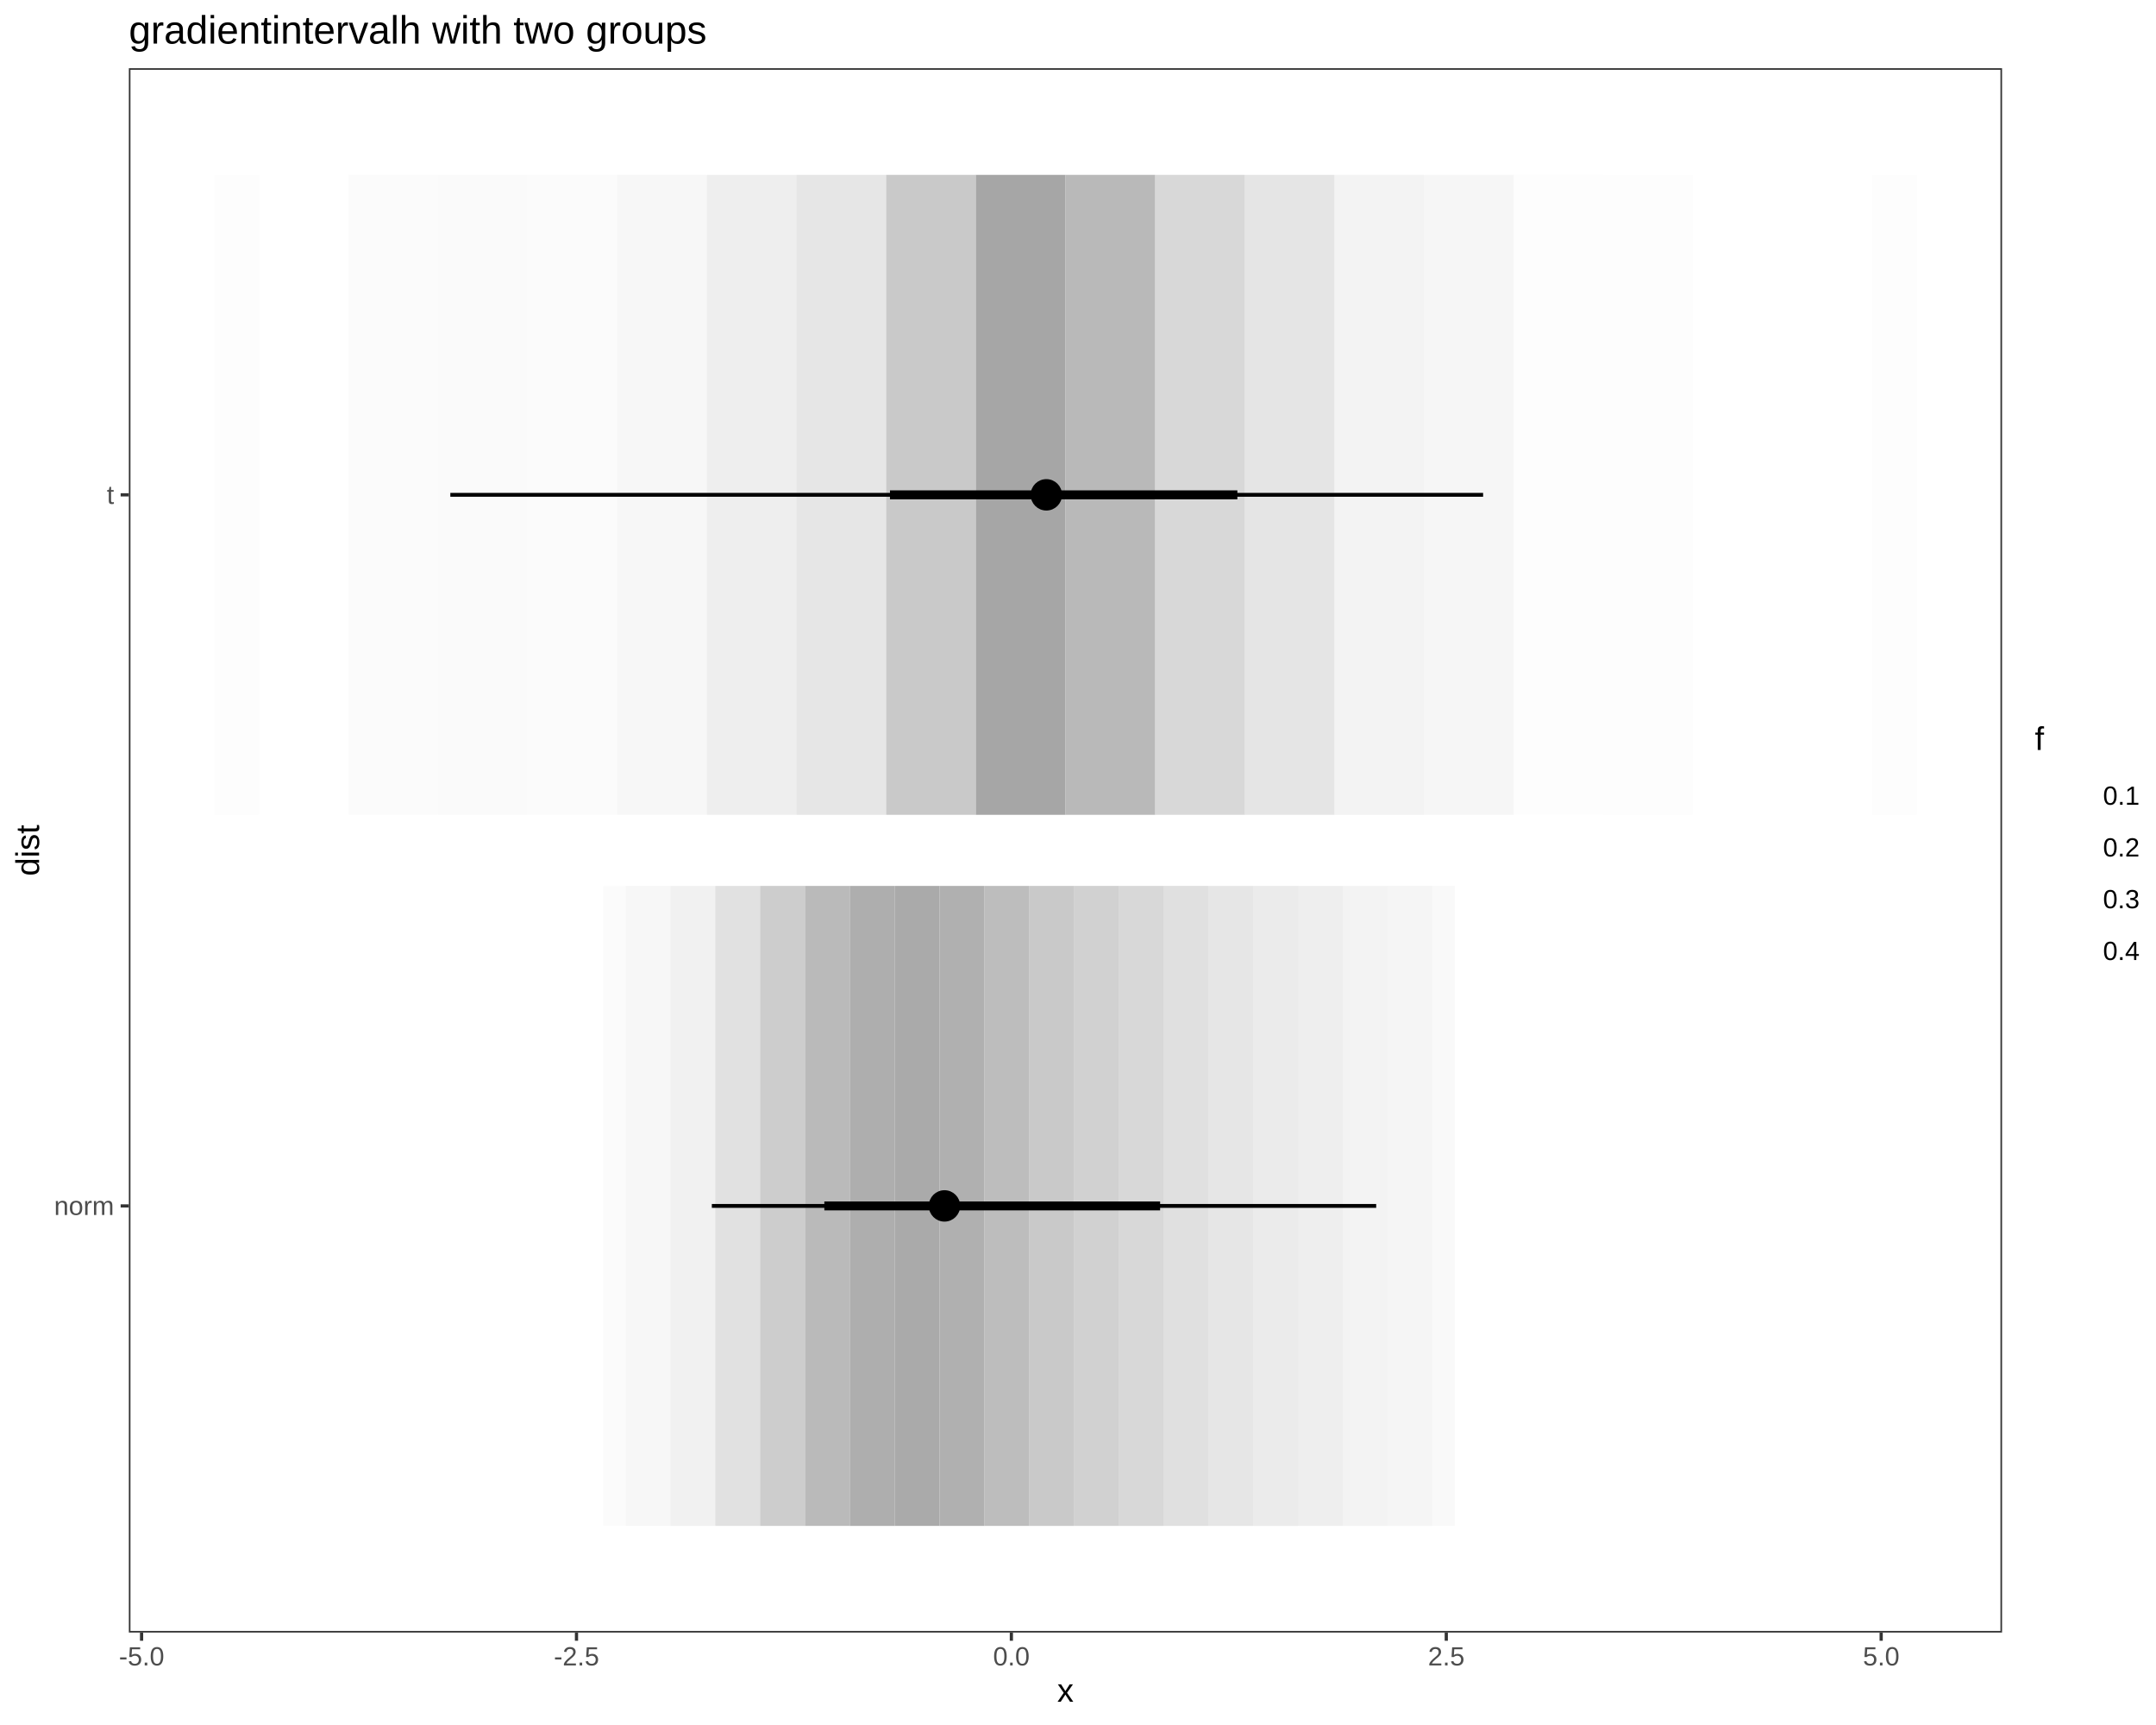
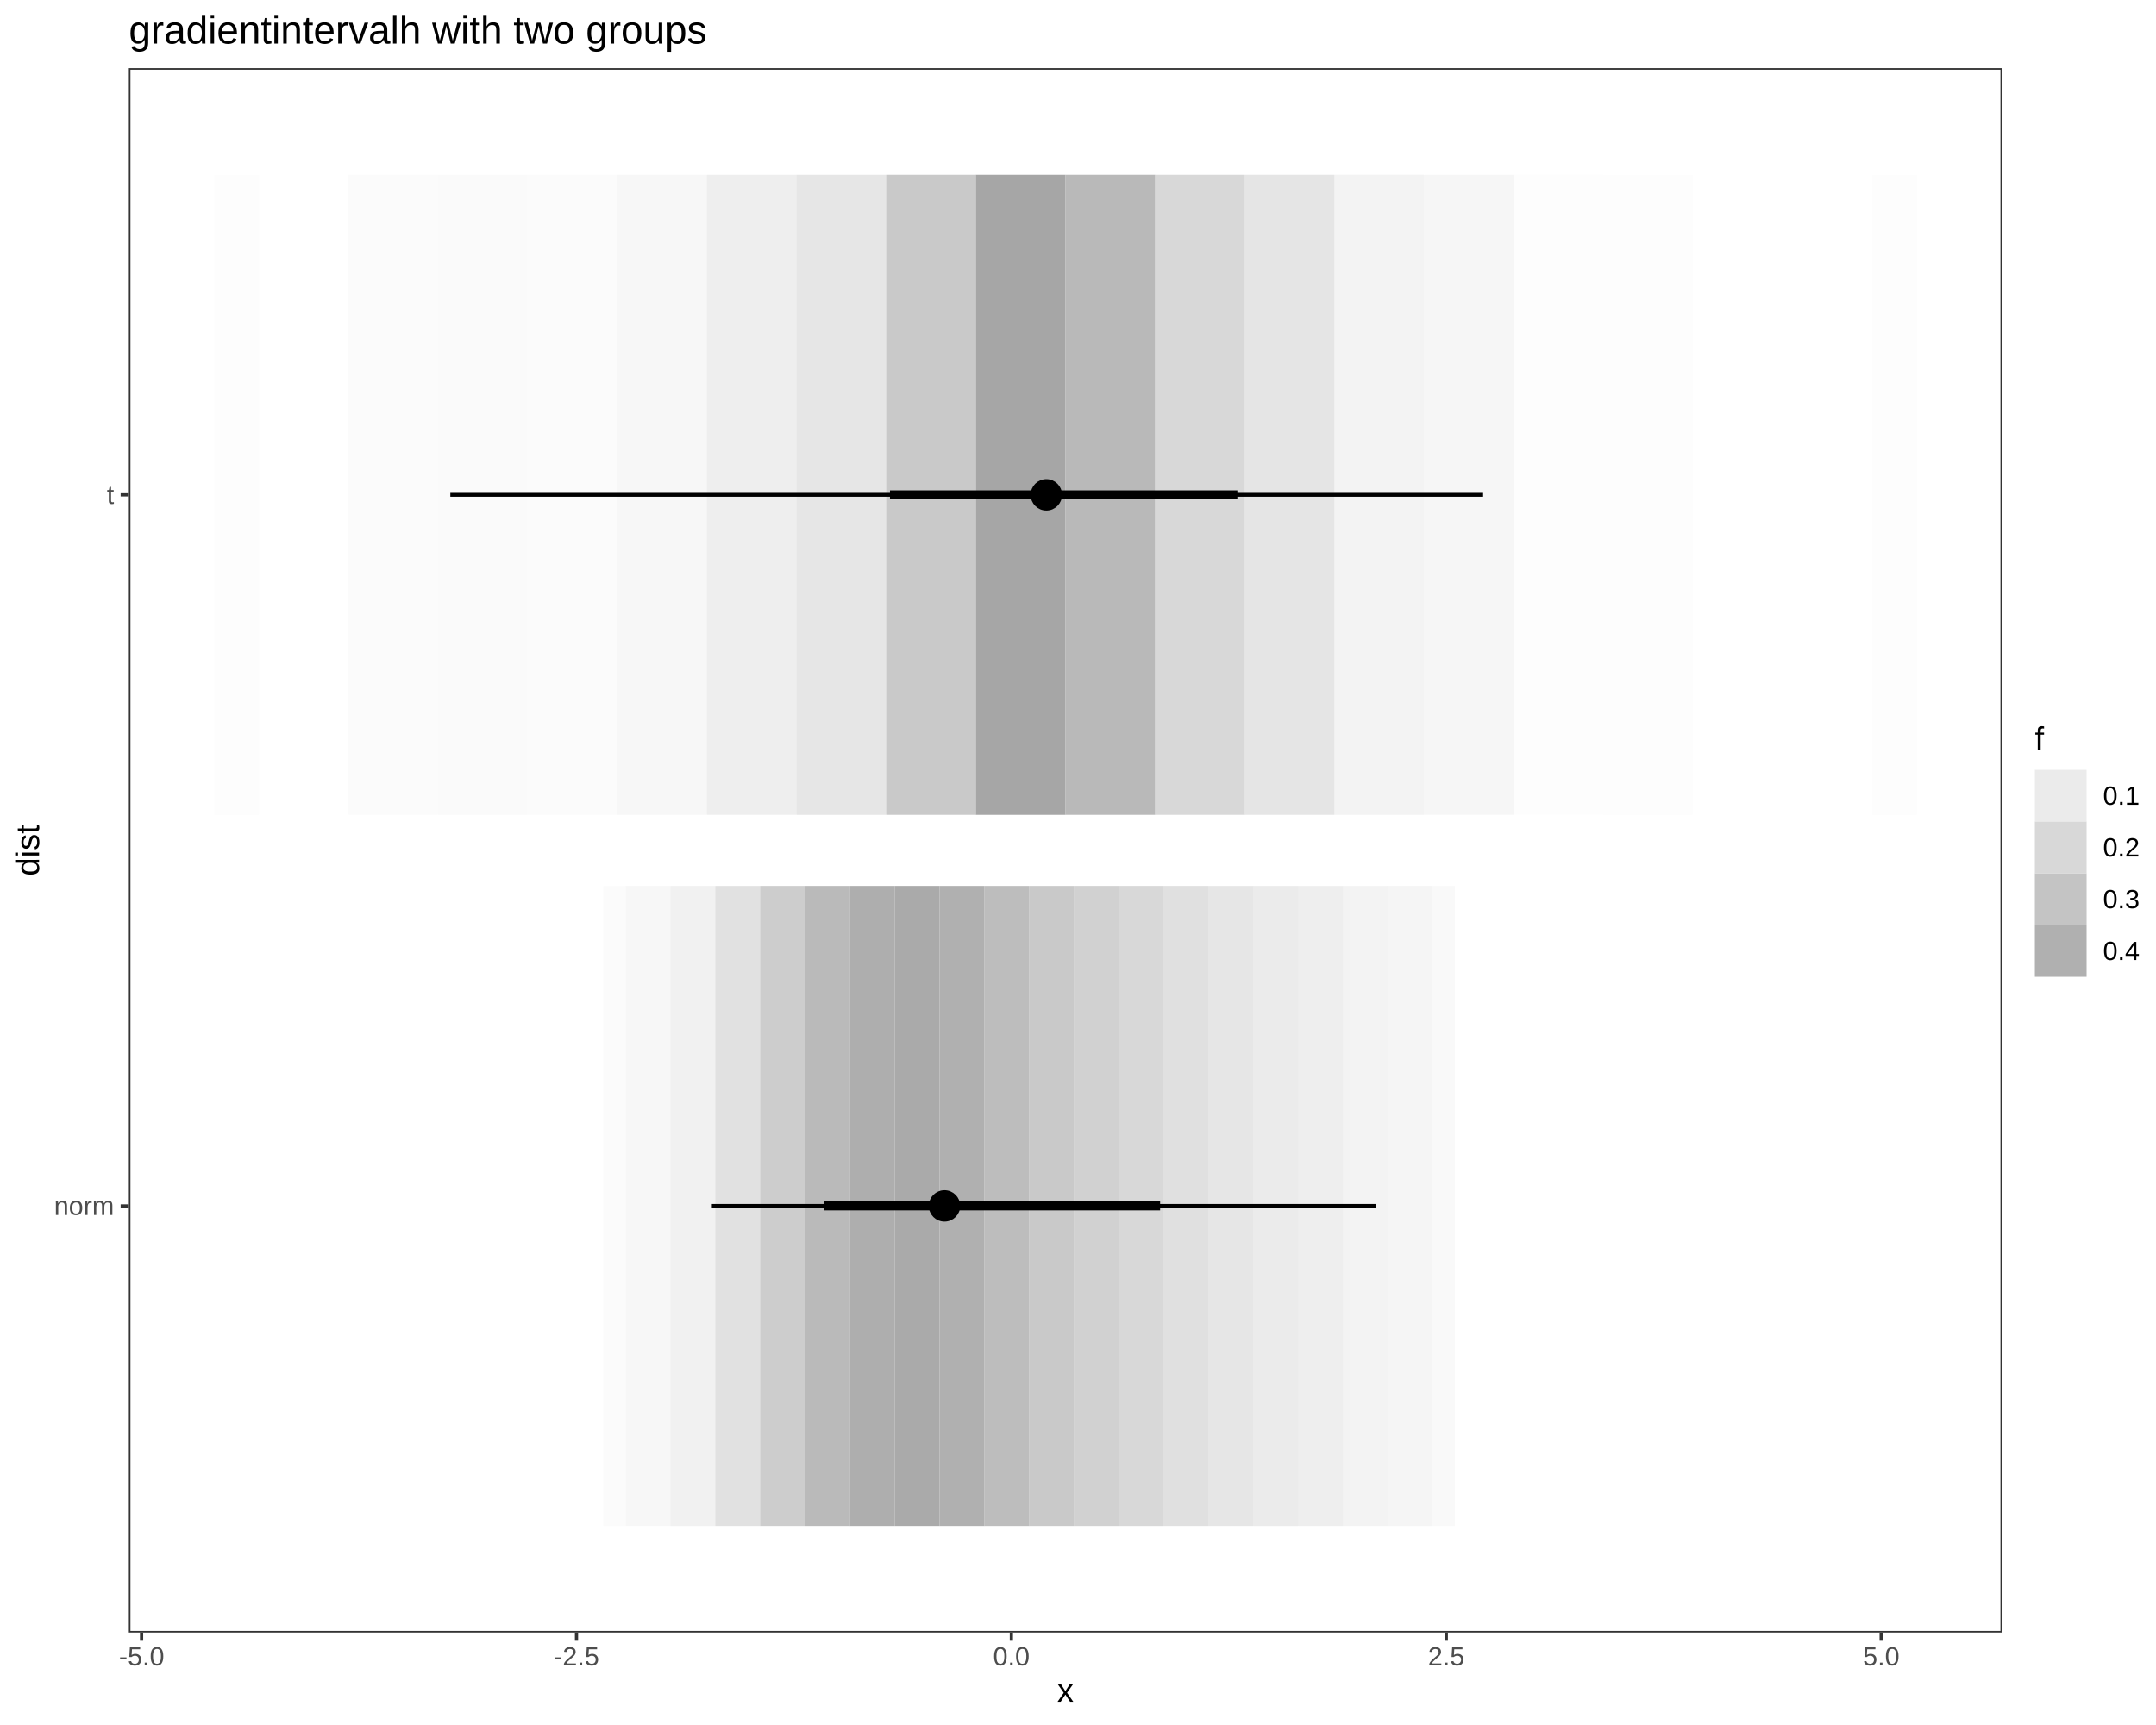
<svg xmlns="http://www.w3.org/2000/svg" viewBox="0 0 720.00 576.00">
  <defs>
    <style type="text/css">
    line, polyline, polygon, path, rect, circle {
      fill: none;
      stroke: #000000;
      stroke-linecap: round;
      stroke-linejoin: round;
      stroke-miterlimit: 10.00;
    }
  </style>
  </defs>
  <rect width="100%" height="100%" style="stroke: none; fill: #FFFFFF;" />
  <rect x="0.00" y="0.00" width="720.00" height="576.00" style="stroke-width: 1.07; stroke: #FFFFFF; fill: #FFFFFF;" />
  <defs>
    <clipPath id="cpNDMuMDN8NjY4LjU4fDU0NS4xM3wyMi43Nw==">
      <rect x="43.03" y="22.77" width="625.56" height="522.36" />
    </clipPath>
  </defs>
  <rect x="43.03" y="22.77" width="625.56" height="522.36" style="stroke-width: 1.07; stroke: none; fill: #FFFFFF;" clip-path="url(#cpNDMuMDN8NjY4LjU4fDU0NS4xM3wyMi43Nw==)" />
  <polygon points="201.48,295.82 208.97,295.82 208.97,509.52 201.48,509.52 " style="stroke-width: 2.13; stroke: none; fill: #A6A6A6; fill-opacity: 0.05;" clip-path="url(#cpNDMuMDN8NjY4LjU4fDU0NS4xM3wyMi43Nw==)" />
  <polygon points="208.97,295.82 216.45,295.82 223.93,295.82 223.93,509.52 216.45,509.52 208.97,509.52 " style="stroke-width: 2.13; stroke: none; fill: #A6A6A6; fill-opacity: 0.09;" clip-path="url(#cpNDMuMDN8NjY4LjU4fDU0NS4xM3wyMi43Nw==)" />
  <polygon points="223.93,295.82 231.41,295.82 238.90,295.82 238.90,509.52 231.41,509.52 223.93,509.52 " style="stroke-width: 2.13; stroke: none; fill: #A6A6A6; fill-opacity: 0.16;" clip-path="url(#cpNDMuMDN8NjY4LjU4fDU0NS4xM3wyMi43Nw==)" />
  <polygon points="238.90,295.82 246.38,295.82 253.86,295.82 253.86,509.52 246.38,509.52 238.90,509.52 " style="stroke-width: 2.13; stroke: none; fill: #A6A6A6; fill-opacity: 0.33;" clip-path="url(#cpNDMuMDN8NjY4LjU4fDU0NS4xM3wyMi43Nw==)" />
  <polygon points="253.86,295.82 261.35,295.82 268.83,295.82 268.83,509.52 261.35,509.52 253.86,509.52 " style="stroke-width: 2.13; stroke: none; fill: #A6A6A6; fill-opacity: 0.56;" clip-path="url(#cpNDMuMDN8NjY4LjU4fDU0NS4xM3wyMi43Nw==)" />
  <polygon points="268.83,295.82 276.31,295.82 283.79,295.82 283.79,509.52 276.31,509.52 268.83,509.52 " style="stroke-width: 2.13; stroke: none; fill: #A6A6A6; fill-opacity: 0.77;" clip-path="url(#cpNDMuMDN8NjY4LjU4fDU0NS4xM3wyMi43Nw==)" />
  <polygon points="283.79,295.82 291.28,295.82 298.76,295.82 298.76,509.52 291.28,509.52 283.79,509.52 " style="stroke-width: 2.13; stroke: none; fill: #A6A6A6; fill-opacity: 0.91;" clip-path="url(#cpNDMuMDN8NjY4LjU4fDU0NS4xM3wyMi43Nw==)" />
  <polygon points="298.76,295.82 306.24,295.82 313.73,295.82 313.73,509.52 306.24,509.52 298.76,509.52 " style="stroke-width: 2.13; stroke: none; fill: #A6A6A6; fill-opacity: 0.95;" clip-path="url(#cpNDMuMDN8NjY4LjU4fDU0NS4xM3wyMi43Nw==)" />
  <polygon points="313.73,295.82 321.21,295.82 328.69,295.82 328.69,509.52 321.21,509.52 313.73,509.52 " style="stroke-width: 2.13; stroke: none; fill: #A6A6A6; fill-opacity: 0.88;" clip-path="url(#cpNDMuMDN8NjY4LjU4fDU0NS4xM3wyMi43Nw==)" />
  <polygon points="328.69,295.82 336.18,295.82 343.66,295.82 343.66,509.52 336.18,509.52 328.69,509.52 " style="stroke-width: 2.13; stroke: none; fill: #A6A6A6; fill-opacity: 0.74;" clip-path="url(#cpNDMuMDN8NjY4LjU4fDU0NS4xM3wyMi43Nw==)" />
  <polygon points="343.66,295.82 351.14,295.82 358.62,295.82 358.62,509.52 351.14,509.52 343.66,509.52 " style="stroke-width: 2.13; stroke: none; fill: #A6A6A6; fill-opacity: 0.60;" clip-path="url(#cpNDMuMDN8NjY4LjU4fDU0NS4xM3wyMi43Nw==)" />
  <polygon points="358.62,295.82 366.11,295.82 373.59,295.82 373.59,509.52 366.11,509.52 358.62,509.52 " style="stroke-width: 2.13; stroke: none; fill: #A6A6A6; fill-opacity: 0.51;" clip-path="url(#cpNDMuMDN8NjY4LjU4fDU0NS4xM3wyMi43Nw==)" />
  <polygon points="373.59,295.82 381.07,295.82 388.56,295.82 388.56,509.52 381.07,509.52 373.59,509.52 " style="stroke-width: 2.13; stroke: none; fill: #A6A6A6; fill-opacity: 0.43;" clip-path="url(#cpNDMuMDN8NjY4LjU4fDU0NS4xM3wyMi43Nw==)" />
  <polygon points="388.56,295.82 396.04,295.82 403.52,295.82 403.52,509.52 396.04,509.52 388.56,509.52 " style="stroke-width: 2.13; stroke: none; fill: #A6A6A6; fill-opacity: 0.35;" clip-path="url(#cpNDMuMDN8NjY4LjU4fDU0NS4xM3wyMi43Nw==)" />
  <polygon points="403.52,295.82 411.01,295.82 418.49,295.82 418.49,509.52 411.01,509.52 403.52,509.52 " style="stroke-width: 2.13; stroke: none; fill: #A6A6A6; fill-opacity: 0.28;" clip-path="url(#cpNDMuMDN8NjY4LjU4fDU0NS4xM3wyMi43Nw==)" />
  <polygon points="418.49,295.82 425.97,295.82 433.45,295.82 433.45,509.52 425.97,509.52 418.49,509.52 " style="stroke-width: 2.13; stroke: none; fill: #A6A6A6; fill-opacity: 0.23;" clip-path="url(#cpNDMuMDN8NjY4LjU4fDU0NS4xM3wyMi43Nw==)" />
  <polygon points="433.45,295.82 440.94,295.82 448.42,295.82 448.42,509.52 440.94,509.52 433.45,509.52 " style="stroke-width: 2.13; stroke: none; fill: #A6A6A6; fill-opacity: 0.18;" clip-path="url(#cpNDMuMDN8NjY4LjU4fDU0NS4xM3wyMi43Nw==)" />
  <polygon points="448.42,295.82 455.90,295.82 463.39,295.82 463.39,509.52 455.90,509.52 448.42,509.52 " style="stroke-width: 2.13; stroke: none; fill: #A6A6A6; fill-opacity: 0.14;" clip-path="url(#cpNDMuMDN8NjY4LjU4fDU0NS4xM3wyMi43Nw==)" />
  <polygon points="463.39,295.82 470.87,295.82 478.35,295.82 478.35,509.52 470.87,509.52 463.39,509.52 " style="stroke-width: 2.13; stroke: none; fill: #A6A6A6; fill-opacity: 0.11;" clip-path="url(#cpNDMuMDN8NjY4LjU4fDU0NS4xM3wyMi43Nw==)" />
  <polygon points="478.35,295.82 485.84,295.82 485.84,509.52 478.35,509.52 " style="stroke-width: 2.13; stroke: none; fill: #A6A6A6; fill-opacity: 0.07;" clip-path="url(#cpNDMuMDN8NjY4LjU4fDU0NS4xM3wyMi43Nw==)" />
  <polygon points="71.46,58.39 86.43,58.39 86.43,272.08 71.46,272.08 " style="stroke-width: 2.13; stroke: none; fill: #A6A6A6; fill-opacity: 0.02;" clip-path="url(#cpNDMuMDN8NjY4LjU4fDU0NS4xM3wyMi43Nw==)" />
  <polygon points="86.43,58.39 101.39,58.39 116.36,58.39 116.36,272.08 101.39,272.08 86.43,272.08 " style="stroke-width: 2.13; stroke: none; fill: #A6A6A6; fill-opacity: 0.00;" clip-path="url(#cpNDMuMDN8NjY4LjU4fDU0NS4xM3wyMi43Nw==)" />
  <polygon points="116.36,58.39 131.32,58.39 146.29,58.39 146.29,272.08 131.32,272.08 116.36,272.08 " style="stroke-width: 2.13; stroke: none; fill: #A6A6A6; fill-opacity: 0.05;" clip-path="url(#cpNDMuMDN8NjY4LjU4fDU0NS4xM3wyMi43Nw==)" />
  <polygon points="146.29,58.39 161.25,58.39 176.22,58.39 176.22,272.08 161.25,272.08 146.29,272.08 " style="stroke-width: 2.13; stroke: none; fill: #A6A6A6; fill-opacity: 0.06;" clip-path="url(#cpNDMuMDN8NjY4LjU4fDU0NS4xM3wyMi43Nw==)" />
  <polygon points="176.22,58.39 191.18,58.39 206.15,58.39 206.15,272.08 191.18,272.08 176.22,272.08 " style="stroke-width: 2.13; stroke: none; fill: #A6A6A6; fill-opacity: 0.04;" clip-path="url(#cpNDMuMDN8NjY4LjU4fDU0NS4xM3wyMi43Nw==)" />
  <polygon points="206.15,58.39 221.12,58.39 236.08,58.39 236.08,272.08 221.12,272.08 206.15,272.08 " style="stroke-width: 2.13; stroke: none; fill: #A6A6A6; fill-opacity: 0.09;" clip-path="url(#cpNDMuMDN8NjY4LjU4fDU0NS4xM3wyMi43Nw==)" />
  <polygon points="236.08,58.39 251.05,58.39 266.01,58.39 266.01,272.08 251.05,272.08 236.08,272.08 " style="stroke-width: 2.13; stroke: none; fill: #A6A6A6; fill-opacity: 0.18;" clip-path="url(#cpNDMuMDN8NjY4LjU4fDU0NS4xM3wyMi43Nw==)" />
  <polygon points="266.01,58.39 280.98,58.39 295.94,58.39 295.94,272.08 280.98,272.08 266.01,272.08 " style="stroke-width: 2.13; stroke: none; fill: #A6A6A6; fill-opacity: 0.28;" clip-path="url(#cpNDMuMDN8NjY4LjU4fDU0NS4xM3wyMi43Nw==)" />
  <polygon points="295.94,58.39 310.91,58.39 325.87,58.39 325.87,272.08 310.91,272.08 295.94,272.08 " style="stroke-width: 2.13; stroke: none; fill: #A6A6A6; fill-opacity: 0.60;" clip-path="url(#cpNDMuMDN8NjY4LjU4fDU0NS4xM3wyMi43Nw==)" />
  <polygon points="325.87,58.39 340.84,58.39 355.80,58.39 355.80,272.08 340.84,272.08 325.87,272.08 " style="stroke-width: 2.13; stroke: none; fill: #A6A6A6;" clip-path="url(#cpNDMuMDN8NjY4LjU4fDU0NS4xM3wyMi43Nw==)" />
  <polygon points="355.80,58.39 370.77,58.39 385.74,58.39 385.74,272.08 370.77,272.08 355.80,272.08 " style="stroke-width: 2.13; stroke: none; fill: #A6A6A6; fill-opacity: 0.78;" clip-path="url(#cpNDMuMDN8NjY4LjU4fDU0NS4xM3wyMi43Nw==)" />
  <polygon points="385.74,58.39 400.70,58.39 415.67,58.39 415.67,272.08 400.70,272.08 385.74,272.08 " style="stroke-width: 2.13; stroke: none; fill: #A6A6A6; fill-opacity: 0.44;" clip-path="url(#cpNDMuMDN8NjY4LjU4fDU0NS4xM3wyMi43Nw==)" />
  <polygon points="415.67,58.39 430.63,58.39 445.60,58.39 445.60,272.08 430.63,272.08 415.67,272.08 " style="stroke-width: 2.13; stroke: none; fill: #A6A6A6; fill-opacity: 0.29;" clip-path="url(#cpNDMuMDN8NjY4LjU4fDU0NS4xM3wyMi43Nw==)" />
  <polygon points="445.60,58.39 460.56,58.39 475.53,58.39 475.53,272.08 460.56,272.08 445.60,272.08 " style="stroke-width: 2.13; stroke: none; fill: #A6A6A6; fill-opacity: 0.13;" clip-path="url(#cpNDMuMDN8NjY4LjU4fDU0NS4xM3wyMi43Nw==)" />
  <polygon points="475.53,58.39 490.49,58.39 505.46,58.39 505.46,272.08 490.49,272.08 475.53,272.08 " style="stroke-width: 2.13; stroke: none; fill: #A6A6A6; fill-opacity: 0.10;" clip-path="url(#cpNDMuMDN8NjY4LjU4fDU0NS4xM3wyMi43Nw==)" />
  <polygon points="505.46,58.39 520.43,58.39 535.39,58.39 535.39,272.08 520.43,272.08 505.46,272.08 " style="stroke-width: 2.13; stroke: none; fill: #A6A6A6; fill-opacity: 0.03;" clip-path="url(#cpNDMuMDN8NjY4LjU4fDU0NS4xM3wyMi43Nw==)" />
  <polygon points="535.39,58.39 550.36,58.39 565.32,58.39 565.32,272.08 550.36,272.08 535.39,272.08 " style="stroke-width: 2.13; stroke: none; fill: #A6A6A6; fill-opacity: 0.02;" clip-path="url(#cpNDMuMDN8NjY4LjU4fDU0NS4xM3wyMi43Nw==)" />
  <polygon points="565.32,58.39 580.29,58.39 595.25,58.39 595.25,272.08 580.29,272.08 565.32,272.08 " style="stroke-width: 2.13; stroke: none; fill: #A6A6A6; fill-opacity: 0.00;" clip-path="url(#cpNDMuMDN8NjY4LjU4fDU0NS4xM3wyMi43Nw==)" />
  <polyline points="595.25,58.39 610.22,58.39 625.18,58.39 625.18,272.08 610.22,272.08 595.25,272.08 595.25,58.39 " style="stroke-width: 2.13; stroke: none;" clip-path="url(#cpNDMuMDN8NjY4LjU4fDU0NS4xM3wyMi43Nw==)" />
  <polygon points="625.18,58.39 640.15,58.39 640.15,272.08 625.18,272.08 " style="stroke-width: 2.13; stroke: none; fill: #A6A6A6; fill-opacity: 0.02;" clip-path="url(#cpNDMuMDN8NjY4LjU4fDU0NS4xM3wyMi43Nw==)" />
  <line x1="150.39" y1="165.23" x2="495.29" y2="165.23" style="stroke-width: 1.28; stroke-linecap: butt;" clip-path="url(#cpNDMuMDN8NjY4LjU4fDU0NS4xM3wyMi43Nw==)" />
  <line x1="237.72" y1="402.67" x2="459.58" y2="402.67" style="stroke-width: 1.28; stroke-linecap: butt;" clip-path="url(#cpNDMuMDN8NjY4LjU4fDU0NS4xM3wyMi43Nw==)" />
  <line x1="297.21" y1="165.23" x2="413.22" y2="165.23" style="stroke-width: 2.99; stroke-linecap: butt;" clip-path="url(#cpNDMuMDN8NjY4LjU4fDU0NS4xM3wyMi43Nw==)" />
  <line x1="275.29" y1="402.67" x2="387.42" y2="402.67" style="stroke-width: 2.99; stroke-linecap: butt;" clip-path="url(#cpNDMuMDN8NjY4LjU4fDU0NS4xM3wyMi43Nw==)" />
  <circle cx="349.43" cy="165.23" r="1.86pt" style="stroke-width: 1.42; fill: #000000;" clip-path="url(#cpNDMuMDN8NjY4LjU4fDU0NS4xM3wyMi43Nw==)" />
  <circle cx="315.41" cy="402.67" r="1.86pt" style="stroke-width: 1.42; fill: #000000;" clip-path="url(#cpNDMuMDN8NjY4LjU4fDU0NS4xM3wyMi43Nw==)" />
  <circle cx="349.43" cy="165.23" r="3.40pt" style="stroke-width: 1.42; fill: #000000;" clip-path="url(#cpNDMuMDN8NjY4LjU4fDU0NS4xM3wyMi43Nw==)" />
  <circle cx="315.41" cy="402.67" r="3.40pt" style="stroke-width: 1.42; fill: #000000;" clip-path="url(#cpNDMuMDN8NjY4LjU4fDU0NS4xM3wyMi43Nw==)" />
  <rect x="43.03" y="22.77" width="625.56" height="522.36" style="stroke-width: 1.07; stroke: #333333;" clip-path="url(#cpNDMuMDN8NjY4LjU4fDU0NS4xM3wyMi43Nw==)" />
  <defs>
    <clipPath id="cpMC4wMHw3MjAuMDB8NTc2LjAwfDAuMDA=">
      <rect x="0.00" y="0.00" width="720.00" height="576.00" />
    </clipPath>
  </defs>
  <g clip-path="url(#cpMC4wMHw3MjAuMDB8NTc2LjAwfDAuMDA=)">
    <text x="18.06" y="405.69" style="font-size: 8.80px; fill: #4D4D4D; font-family: Liberation Sans;" textLength="20.03px" lengthAdjust="spacingAndGlyphs">norm</text>
  </g>
  <g clip-path="url(#cpMC4wMHw3MjAuMDB8NTc2LjAwfDAuMDA=)">
    <text x="35.66" y="168.26" style="font-size: 8.80px; fill: #4D4D4D; font-family: Liberation Sans;" textLength="2.44px" lengthAdjust="spacingAndGlyphs">t</text>
  </g>
  <polyline points="40.29,402.67 43.03,402.67 " style="stroke-width: 1.07; stroke: #333333; stroke-linecap: butt;" clip-path="url(#cpMC4wMHw3MjAuMDB8NTc2LjAwfDAuMDA=)" />
  <polyline points="40.29,165.23 43.03,165.23 " style="stroke-width: 1.07; stroke: #333333; stroke-linecap: butt;" clip-path="url(#cpMC4wMHw3MjAuMDB8NTc2LjAwfDAuMDA=)" />
  <polyline points="47.28,547.87 47.28,545.13 " style="stroke-width: 1.07; stroke: #333333; stroke-linecap: butt;" clip-path="url(#cpMC4wMHw3MjAuMDB8NTc2LjAwfDAuMDA=)" />
  <polyline points="192.52,547.87 192.52,545.13 " style="stroke-width: 1.07; stroke: #333333; stroke-linecap: butt;" clip-path="url(#cpMC4wMHw3MjAuMDB8NTc2LjAwfDAuMDA=)" />
  <polyline points="337.75,547.87 337.75,545.13 " style="stroke-width: 1.07; stroke: #333333; stroke-linecap: butt;" clip-path="url(#cpMC4wMHw3MjAuMDB8NTc2LjAwfDAuMDA=)" />
  <polyline points="482.99,547.87 482.99,545.13 " style="stroke-width: 1.07; stroke: #333333; stroke-linecap: butt;" clip-path="url(#cpMC4wMHw3MjAuMDB8NTc2LjAwfDAuMDA=)" />
  <polyline points="628.22,547.87 628.22,545.13 " style="stroke-width: 1.07; stroke: #333333; stroke-linecap: butt;" clip-path="url(#cpMC4wMHw3MjAuMDB8NTc2LjAwfDAuMDA=)" />
  <g clip-path="url(#cpMC4wMHw3MjAuMDB8NTc2LjAwfDAuMDA=)">
    <text x="39.71" y="556.11" style="font-size: 8.80px; fill: #4D4D4D; font-family: Liberation Sans;" textLength="15.14px" lengthAdjust="spacingAndGlyphs">-5.0</text>
  </g>
  <g clip-path="url(#cpMC4wMHw3MjAuMDB8NTc2LjAwfDAuMDA=)">
    <text x="184.95" y="556.11" style="font-size: 8.80px; fill: #4D4D4D; font-family: Liberation Sans;" textLength="15.14px" lengthAdjust="spacingAndGlyphs">-2.5</text>
  </g>
  <g clip-path="url(#cpMC4wMHw3MjAuMDB8NTc2LjAwfDAuMDA=)">
    <text x="331.64" y="556.11" style="font-size: 8.80px; fill: #4D4D4D; font-family: Liberation Sans;" textLength="12.22px" lengthAdjust="spacingAndGlyphs">0.0</text>
  </g>
  <g clip-path="url(#cpMC4wMHw3MjAuMDB8NTc2LjAwfDAuMDA=)">
    <text x="476.88" y="556.11" style="font-size: 8.80px; fill: #4D4D4D; font-family: Liberation Sans;" textLength="12.22px" lengthAdjust="spacingAndGlyphs">2.5</text>
  </g>
  <g clip-path="url(#cpMC4wMHw3MjAuMDB8NTc2LjAwfDAuMDA=)">
    <text x="622.12" y="556.11" style="font-size: 8.80px; fill: #4D4D4D; font-family: Liberation Sans;" textLength="12.22px" lengthAdjust="spacingAndGlyphs">5.0</text>
  </g>
  <g clip-path="url(#cpMC4wMHw3MjAuMDB8NTc2LjAwfDAuMDA=)">
    <text x="353.05" y="568.24" style="font-size: 11.00px; font-family: Liberation Sans;" textLength="5.50px" lengthAdjust="spacingAndGlyphs">x</text>
  </g>
  <g clip-path="url(#cpMC4wMHw3MjAuMDB8NTc2LjAwfDAuMDA=)">
    <text transform="translate(13.04,292.51) rotate(-90)" style="font-size: 11.00px; font-family: Liberation Sans;" textLength="17.12px" lengthAdjust="spacingAndGlyphs">dist</text>
  </g>
  <rect x="679.54" y="241.73" width="34.98" height="84.44" style="stroke-width: 1.07; stroke: none; fill: #FFFFFF;" clip-path="url(#cpMC4wMHw3MjAuMDB8NTc2LjAwfDAuMDA=)" />
  <g clip-path="url(#cpMC4wMHw3MjAuMDB8NTc2LjAwfDAuMDA=)">
    <text x="679.54" y="250.43" style="font-size: 11.00px; font-family: Liberation Sans;" textLength="3.06px" lengthAdjust="spacingAndGlyphs">f</text>
  </g>
  <rect x="679.54" y="257.05" width="17.28" height="17.28" style="stroke-width: 1.07; stroke: none; fill: #FFFFFF;" clip-path="url(#cpMC4wMHw3MjAuMDB8NTc2LjAwfDAuMDA=)" />
+   <rect x="679.54" y="257.05" width="17.28" height="17.28" style="stroke-width: 0.75; stroke: none; fill: #A6A6A6; fill-opacity: 0.22;" clip-path="url(#cpMC4wMHw3MjAuMDB8NTc2LjAwfDAuMDA=)" />
  <line x1="681.27" y1="265.69" x2="695.09" y2="265.69" style="stroke-width: 2.13; stroke: none; stroke-linecap: butt;" clip-path="url(#cpMC4wMHw3MjAuMDB8NTc2LjAwfDAuMDA=)" />
  <rect x="679.54" y="274.33" width="17.28" height="17.28" style="stroke-width: 1.07; stroke: none; fill: #FFFFFF;" clip-path="url(#cpMC4wMHw3MjAuMDB8NTc2LjAwfDAuMDA=)" />
+   <rect x="679.54" y="274.33" width="17.28" height="17.28" style="stroke-width: 0.75; stroke: none; fill: #A6A6A6; fill-opacity: 0.44;" clip-path="url(#cpMC4wMHw3MjAuMDB8NTc2LjAwfDAuMDA=)" />
  <line x1="681.27" y1="282.97" x2="695.09" y2="282.97" style="stroke-width: 2.13; stroke: none; stroke-linecap: butt;" clip-path="url(#cpMC4wMHw3MjAuMDB8NTc2LjAwfDAuMDA=)" />
  <rect x="679.54" y="291.61" width="17.28" height="17.28" style="stroke-width: 1.07; stroke: none; fill: #FFFFFF;" clip-path="url(#cpMC4wMHw3MjAuMDB8NTc2LjAwfDAuMDA=)" />
+   <rect x="679.54" y="291.61" width="17.28" height="17.28" style="stroke-width: 0.75; stroke: none; fill: #A6A6A6; fill-opacity: 0.66;" clip-path="url(#cpMC4wMHw3MjAuMDB8NTc2LjAwfDAuMDA=)" />
  <line x1="681.27" y1="300.25" x2="695.09" y2="300.25" style="stroke-width: 2.13; stroke: none; stroke-linecap: butt;" clip-path="url(#cpMC4wMHw3MjAuMDB8NTc2LjAwfDAuMDA=)" />
  <rect x="679.54" y="308.89" width="17.28" height="17.28" style="stroke-width: 1.07; stroke: none; fill: #FFFFFF;" clip-path="url(#cpMC4wMHw3MjAuMDB8NTc2LjAwfDAuMDA=)" />
+   <rect x="679.54" y="308.89" width="17.28" height="17.28" style="stroke-width: 0.75; stroke: none; fill: #A6A6A6; fill-opacity: 0.88;" clip-path="url(#cpMC4wMHw3MjAuMDB8NTc2LjAwfDAuMDA=)" />
  <line x1="681.27" y1="317.53" x2="695.09" y2="317.53" style="stroke-width: 2.13; stroke: none; stroke-linecap: butt;" clip-path="url(#cpMC4wMHw3MjAuMDB8NTc2LjAwfDAuMDA=)" />
  <g clip-path="url(#cpMC4wMHw3MjAuMDB8NTc2LjAwfDAuMDA=)">
    <text x="702.30" y="268.72" style="font-size: 8.80px; font-family: Liberation Sans;" textLength="12.22px" lengthAdjust="spacingAndGlyphs">0.1</text>
  </g>
  <g clip-path="url(#cpMC4wMHw3MjAuMDB8NTc2LjAwfDAuMDA=)">
    <text x="702.30" y="286.00" style="font-size: 8.80px; font-family: Liberation Sans;" textLength="12.22px" lengthAdjust="spacingAndGlyphs">0.2</text>
  </g>
  <g clip-path="url(#cpMC4wMHw3MjAuMDB8NTc2LjAwfDAuMDA=)">
    <text x="702.30" y="303.28" style="font-size: 8.80px; font-family: Liberation Sans;" textLength="12.22px" lengthAdjust="spacingAndGlyphs">0.3</text>
  </g>
  <g clip-path="url(#cpMC4wMHw3MjAuMDB8NTc2LjAwfDAuMDA=)">
    <text x="702.30" y="320.56" style="font-size: 8.80px; font-family: Liberation Sans;" textLength="12.22px" lengthAdjust="spacingAndGlyphs">0.4</text>
  </g>
  <g clip-path="url(#cpMC4wMHw3MjAuMDB8NTc2LjAwfDAuMDA=)">
    <text x="43.03" y="14.56" style="font-size: 13.20px; font-family: Liberation Sans;" textLength="192.69px" lengthAdjust="spacingAndGlyphs">gradientintervalh with two groups</text>
  </g>
</svg>
